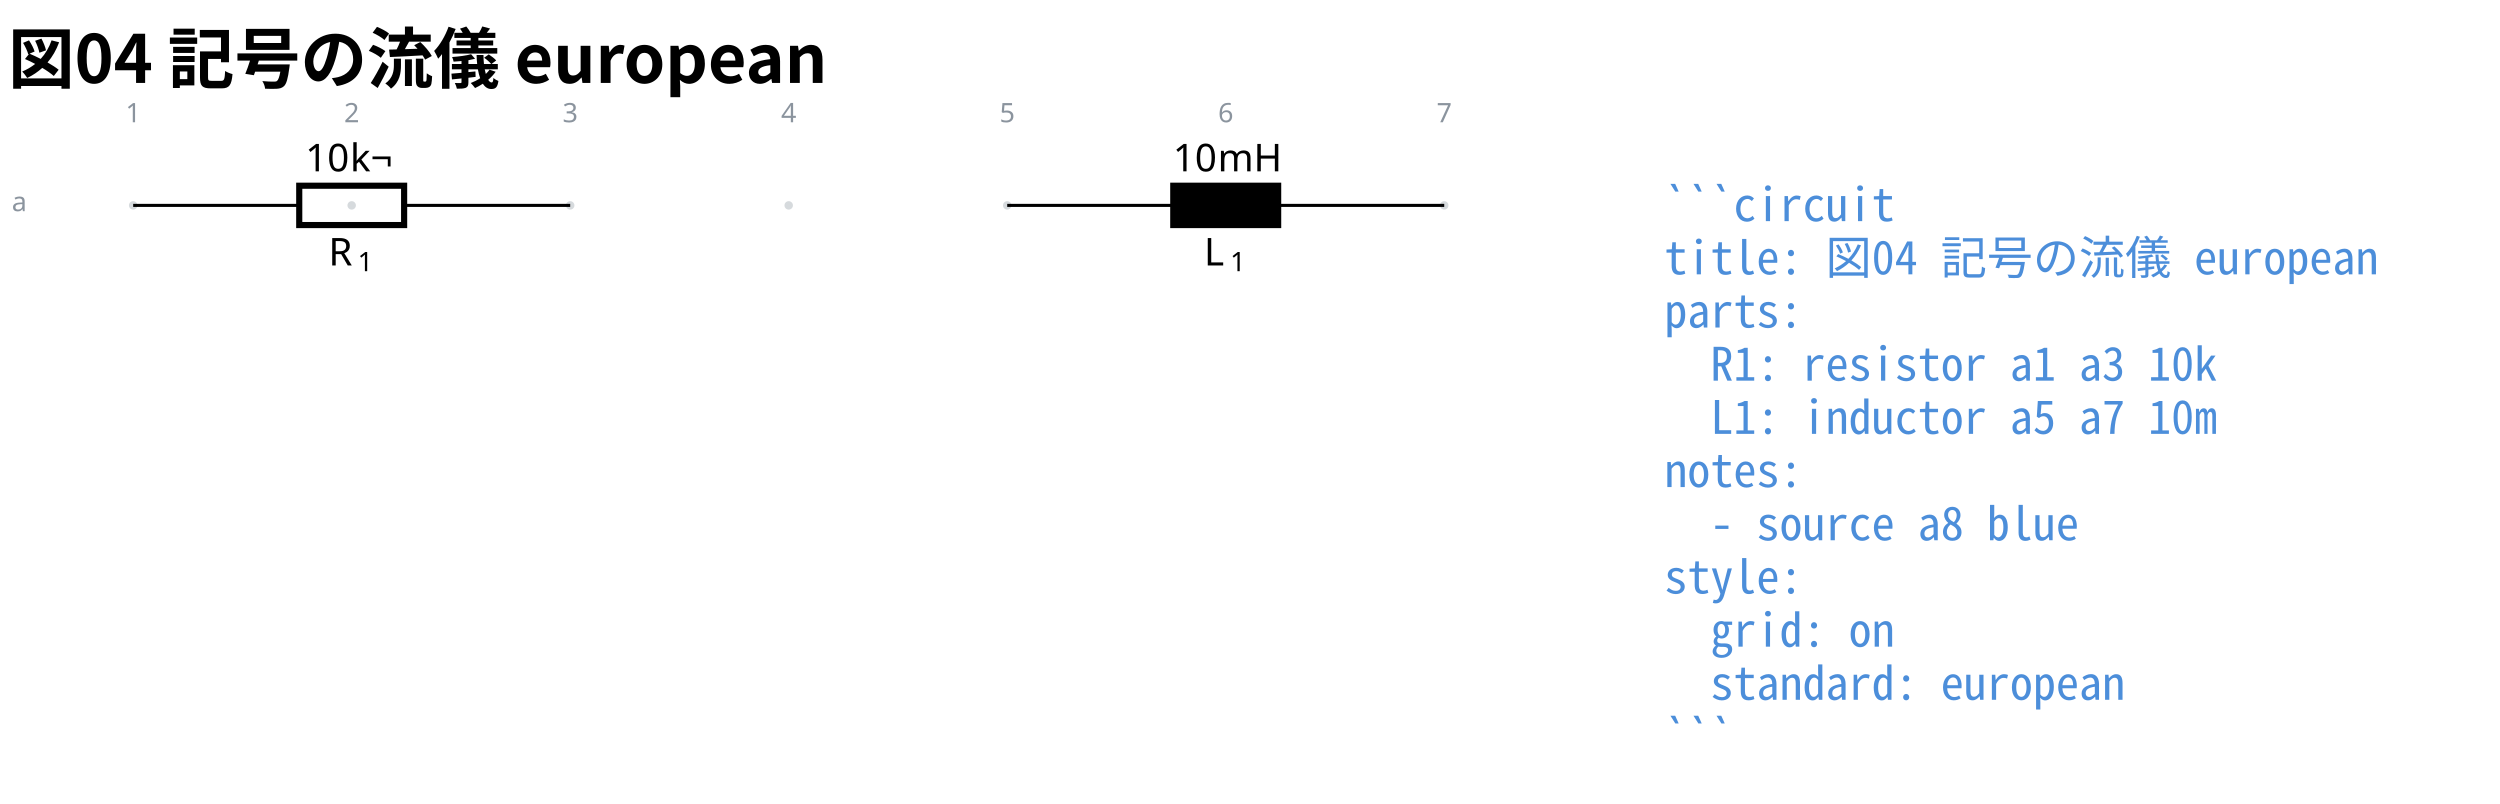
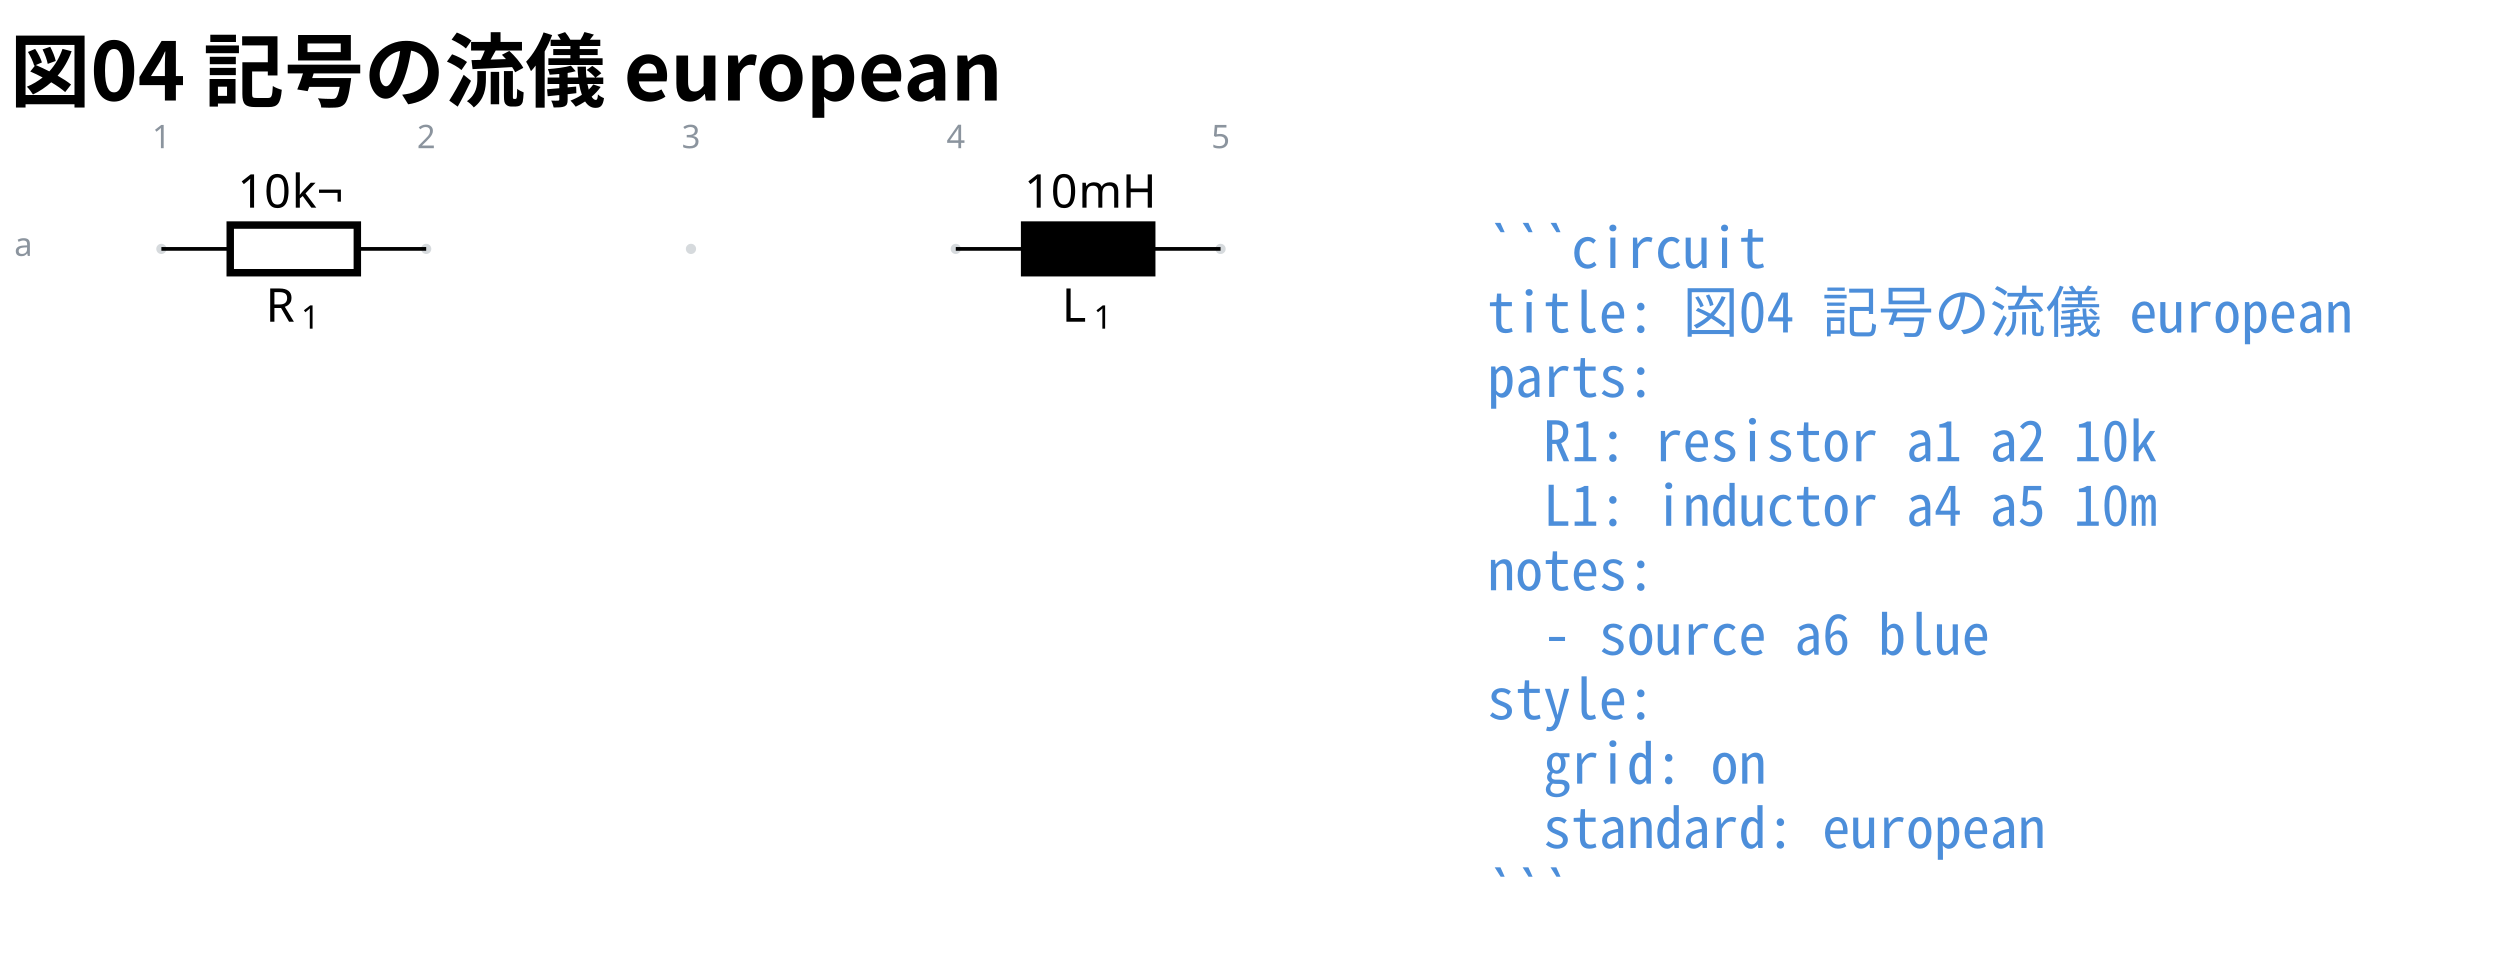
- <svg xmlns="http://www.w3.org/2000/svg" data-circuit-fence="0.1.0" fill="currentColor" width="868.091" height="278.852" viewBox="-72 -72 651.068 209.139">
+ <svg xmlns="http://www.w3.org/2000/svg" data-circuit-fence="0.1.0" fill="currentColor" width="716.343" height="278.852" viewBox="-72 -72 537.257 209.139">
  <g stroke="currentColor" stroke-miterlimit="10" stroke-width=".8">
-     <path fill="#8b949e" fill-opacity=".35" stroke="none" stroke-opacity=".35" d="M-36.218-18.511a1.1 1.1 0 1 0-2.2 0 1.1 1.1 0 0 0 2.2 0M20.688-18.511a1.1 1.1 0 1 0-2.2 0 1.1 1.1 0 0 0 2.2 0M77.593-18.511a1.1 1.1 0 1 0-2.2 0 1.1 1.1 0 0 0 2.2 0M134.499-18.511a1.1 1.1 0 1 0-2.2 0 1.1 1.1 0 0 0 2.2 0M191.404-18.511a1.1 1.1 0 1 0-2.2 0 1.1 1.1 0 0 0 2.2 0M248.31-18.511a1.1 1.1 0 1 0-2.2 0 1.1 1.1 0 0 0 2.2 0M305.215-18.511a1.1 1.1 0 1 0-2.2 0 1.1 1.1 0 0 0 2.2 0m-1.1 0" />
+     <path fill="#8b949e" fill-opacity=".35" stroke="none" stroke-opacity=".35" d="M-36.218-18.511a1.1 1.1 0 1 0-2.2 0 1.1 1.1 0 0 0 2.2 0M20.688-18.511a1.1 1.1 0 1 0-2.2 0 1.1 1.1 0 0 0 2.2 0M77.593-18.511a1.1 1.1 0 1 0-2.2 0 1.1 1.1 0 0 0 2.2 0M134.499-18.511a1.1 1.1 0 1 0-2.2 0 1.1 1.1 0 0 0 2.2 0M191.404-18.511a1.1 1.1 0 1 0-2.2 0 1.1 1.1 0 0 0 2.2 0m-1.1 0" />
    <g fill="#8b949e" stroke="#8b949e">
      <text x="-37.318" y="-18.511" fill="#8b949e" stroke="none" font-family="cmr7" font-size="7" transform="translate(-1.993 -21.645)">1</text>
    </g>
    <g fill="#8b949e" stroke="#8b949e">
      <text x="-37.318" y="-18.511" fill="#8b949e" stroke="none" font-family="cmr7" font-size="7" transform="translate(54.912 -21.645)">2</text>
    </g>
    <g fill="#8b949e" stroke="#8b949e">
      <text x="-37.318" y="-18.511" fill="#8b949e" stroke="none" font-family="cmr7" font-size="7" transform="translate(111.818 -21.645)">3</text>
    </g>
    <g fill="#8b949e" stroke="#8b949e">
      <text x="-37.318" y="-18.511" fill="#8b949e" stroke="none" font-family="cmr7" font-size="7" transform="translate(168.723 -21.645)">4</text>
    </g>
    <g fill="#8b949e" stroke="#8b949e">
      <text x="-37.318" y="-18.511" fill="#8b949e" stroke="none" font-family="cmr7" font-size="7" transform="translate(225.629 -21.645)">5</text>
    </g>
    <g fill="#8b949e" stroke="#8b949e">
-       <text x="-37.318" y="-18.511" fill="#8b949e" stroke="none" font-family="cmr7" font-size="7" transform="translate(282.534 -21.645)">6</text>
-     </g>
-     <g fill="#8b949e" stroke="#8b949e">
-       <text x="-37.318" y="-18.511" fill="#8b949e" stroke="none" font-family="cmr7" font-size="7" transform="translate(339.44 -21.645)">7</text>
-     </g>
-     <g fill="#8b949e" stroke="#8b949e">
      <text x="-37.318" y="-18.511" fill="#8b949e" stroke="none" font-family="cmr7" font-size="7" transform="translate(-31.62 1.507)">a</text>
    </g>
-     <path fill="none" d="M-37.318-18.511h.4m-.4 0H5.93m27.315 0h43.248m-.4 0h.4" />
+     <path fill="none" d="M-37.318-18.511h.4m-.4 0h14.796m27.314 0h14.796m-.4 0h.4" />
    <g stroke-width="1.6">
-       <path fill="none" d="M5.93-23.633h27.315v10.243H5.93Z" />
+       <path fill="none" d="M-22.522-23.633H4.792v10.243h-27.314Z" />
    </g>
    <g stroke="none">
-       <text x="-37.318" y="-18.511" font-family="cmmi10" font-size="10" transform="translate(50.866 15.648)">R</text>
-       <text x="-29.725" y="-17.011" font-family="cmr7" font-size="7" transform="translate(50.866 15.648)">1</text>
+       <text x="-37.318" y="-18.511" font-family="cmmi10" font-size="10" transform="translate(22.413 15.648)">R</text>
+       <text x="-29.725" y="-17.011" font-family="cmr7" font-size="7" transform="translate(22.413 15.648)">1</text>
    </g>
    <g stroke="none" font-family="cmr10" font-size="10">
-       <text x="-37.318" y="-18.511" transform="translate(44.822 -8.863)">10</text>
-       <text x="-25.651" y="-18.511" transform="translate(44.822 -8.863)">k¬</text>
+       <text x="-37.318" y="-18.511" transform="translate(16.37 -8.863)">10</text>
+       <text x="-25.651" y="-18.511" transform="translate(16.37 -8.863)">k¬</text>
    </g>
-     <path fill="none" d="M190.304-18.511h.4m-.4 0h43.248m27.315 0h43.248m-.4 0h.4" />
+     <path fill="none" d="M133.399-18.511h.4m-.4 0h14.795m27.315 0h14.795m-.4 0h.4" />
    <g stroke-width="1.6">
-       <path d="M233.552-23.633h27.315v10.243h-27.315Z" />
+       <path d="M148.194-23.633h27.315v10.243h-27.315Z" />
    </g>
    <g stroke="none">
-       <text x="-37.318" y="-18.511" font-family="cmmi10" font-size="10" transform="translate(278.882 15.648)">L</text>
-       <text x="-30.512" y="-17.011" font-family="cmr7" font-size="7" transform="translate(278.882 15.648)">1</text>
+       <text x="-37.318" y="-18.511" font-family="cmmi10" font-size="10" transform="translate(193.523 15.648)">L</text>
+       <text x="-30.512" y="-17.011" font-family="cmr7" font-size="7" transform="translate(193.523 15.648)">1</text>
    </g>
    <g stroke="none" font-family="cmr10" font-size="10">
-       <text x="-37.318" y="-18.511" transform="translate(270.777 -8.863)">10</text>
-       <text x="-25.651" y="-18.511" transform="translate(270.777 -8.863)">mH</text>
+       <text x="-37.318" y="-18.511" transform="translate(185.42 -8.863)">10</text>
+       <text x="-25.651" y="-18.511" transform="translate(185.42 -8.863)">mH</text>
    </g>
    <g>
-       <text x="-37.318" y="-18.511" fill="#4c8eda" stroke="none" font-family="'Noto Sans Mono CJK JP',ui-monospace,'SFMono-Regular',Consolas,'Liberation Mono',monospace" font-size="12" transform="translate(398.738 4.1)" xml:space="preserve">```circuit</text>
+       <text x="-37.318" y="-18.511" fill="#4c8eda" stroke="none" font-family="'Noto Sans Mono CJK JP',ui-monospace,'SFMono-Regular',Consolas,'Liberation Mono',monospace" font-size="12" transform="translate(284.927 4.1)" xml:space="preserve">```circuit</text>
    </g>
    <g>
-       <text x="-37.318" y="-18.511" fill="#4c8eda" stroke="none" font-family="'Noto Sans Mono CJK JP',ui-monospace,'SFMono-Regular',Consolas,'Liberation Mono',monospace" font-size="12" transform="translate(398.738 17.956)" xml:space="preserve">title: 図04 記号の流儀 european</text>
+       <text x="-37.318" y="-18.511" fill="#4c8eda" stroke="none" font-family="'Noto Sans Mono CJK JP',ui-monospace,'SFMono-Regular',Consolas,'Liberation Mono',monospace" font-size="12" transform="translate(284.927 17.956)" xml:space="preserve">title: 図04 記号の流儀 european</text>
    </g>
    <g>
-       <text x="-37.318" y="-18.511" fill="#4c8eda" stroke="none" font-family="'Noto Sans Mono CJK JP',ui-monospace,'SFMono-Regular',Consolas,'Liberation Mono',monospace" font-size="12" transform="translate(398.738 31.813)" xml:space="preserve">parts:</text>
+       <text x="-37.318" y="-18.511" fill="#4c8eda" stroke="none" font-family="'Noto Sans Mono CJK JP',ui-monospace,'SFMono-Regular',Consolas,'Liberation Mono',monospace" font-size="12" transform="translate(284.927 31.813)" xml:space="preserve">parts:</text>
    </g>
    <g>
-       <text x="-37.318" y="-18.511" fill="#4c8eda" stroke="none" font-family="'Noto Sans Mono CJK JP',ui-monospace,'SFMono-Regular',Consolas,'Liberation Mono',monospace" font-size="12" transform="translate(398.738 45.641)" xml:space="preserve">  R1: resistor a1 a3 10k</text>
+       <text x="-37.318" y="-18.511" fill="#4c8eda" stroke="none" font-family="'Noto Sans Mono CJK JP',ui-monospace,'SFMono-Regular',Consolas,'Liberation Mono',monospace" font-size="12" transform="translate(284.927 45.641)" xml:space="preserve">  R1: resistor a1 a2 10k</text>
    </g>
    <g>
-       <text x="-37.318" y="-18.511" fill="#4c8eda" stroke="none" font-family="'Noto Sans Mono CJK JP',ui-monospace,'SFMono-Regular',Consolas,'Liberation Mono',monospace" font-size="12" transform="translate(398.738 59.498)" xml:space="preserve">  L1: inductor a5 a7 10m</text>
+       <text x="-37.318" y="-18.511" fill="#4c8eda" stroke="none" font-family="'Noto Sans Mono CJK JP',ui-monospace,'SFMono-Regular',Consolas,'Liberation Mono',monospace" font-size="12" transform="translate(284.927 59.498)" xml:space="preserve">  L1: inductor a4 a5 10m</text>
    </g>
    <g>
-       <text x="-37.318" y="-18.511" fill="#4c8eda" stroke="none" font-family="'Noto Sans Mono CJK JP',ui-monospace,'SFMono-Regular',Consolas,'Liberation Mono',monospace" font-size="12" transform="translate(398.738 73.354)" xml:space="preserve">notes:</text>
+       <text x="-37.318" y="-18.511" fill="#4c8eda" stroke="none" font-family="'Noto Sans Mono CJK JP',ui-monospace,'SFMono-Regular',Consolas,'Liberation Mono',monospace" font-size="12" transform="translate(284.927 73.354)" xml:space="preserve">notes:</text>
    </g>
    <g>
-       <text x="-37.318" y="-18.511" fill="#4c8eda" stroke="none" font-family="'Noto Sans Mono CJK JP',ui-monospace,'SFMono-Regular',Consolas,'Liberation Mono',monospace" font-size="12" transform="translate(398.738 87.21)" xml:space="preserve">  - source a8 blue</text>
+       <text x="-37.318" y="-18.511" fill="#4c8eda" stroke="none" font-family="'Noto Sans Mono CJK JP',ui-monospace,'SFMono-Regular',Consolas,'Liberation Mono',monospace" font-size="12" transform="translate(284.927 87.21)" xml:space="preserve">  - source a6 blue</text>
    </g>
    <g>
-       <text x="-37.318" y="-18.511" fill="#4c8eda" stroke="none" font-family="'Noto Sans Mono CJK JP',ui-monospace,'SFMono-Regular',Consolas,'Liberation Mono',monospace" font-size="12" transform="translate(398.738 101.067)" xml:space="preserve">style:</text>
+       <text x="-37.318" y="-18.511" fill="#4c8eda" stroke="none" font-family="'Noto Sans Mono CJK JP',ui-monospace,'SFMono-Regular',Consolas,'Liberation Mono',monospace" font-size="12" transform="translate(284.927 101.067)" xml:space="preserve">style:</text>
    </g>
    <g>
-       <text x="-37.318" y="-18.511" fill="#4c8eda" stroke="none" font-family="'Noto Sans Mono CJK JP',ui-monospace,'SFMono-Regular',Consolas,'Liberation Mono',monospace" font-size="12" transform="translate(398.738 114.924)" xml:space="preserve">  grid: on</text>
+       <text x="-37.318" y="-18.511" fill="#4c8eda" stroke="none" font-family="'Noto Sans Mono CJK JP',ui-monospace,'SFMono-Regular',Consolas,'Liberation Mono',monospace" font-size="12" transform="translate(284.927 114.924)" xml:space="preserve">  grid: on</text>
    </g>
    <g>
-       <text x="-37.318" y="-18.511" fill="#4c8eda" stroke="none" font-family="'Noto Sans Mono CJK JP',ui-monospace,'SFMono-Regular',Consolas,'Liberation Mono',monospace" font-size="12" transform="translate(398.738 128.751)" xml:space="preserve">  standard: european</text>
+       <text x="-37.318" y="-18.511" fill="#4c8eda" stroke="none" font-family="'Noto Sans Mono CJK JP',ui-monospace,'SFMono-Regular',Consolas,'Liberation Mono',monospace" font-size="12" transform="translate(284.927 128.751)" xml:space="preserve">  standard: european</text>
    </g>
    <g>
-       <text x="-37.318" y="-18.511" fill="#4c8eda" stroke="none" font-family="'Noto Sans Mono CJK JP',ui-monospace,'SFMono-Regular',Consolas,'Liberation Mono',monospace" font-size="12" transform="translate(398.738 142.608)" xml:space="preserve">```</text>
+       <text x="-37.318" y="-18.511" fill="#4c8eda" stroke="none" font-family="'Noto Sans Mono CJK JP',ui-monospace,'SFMono-Regular',Consolas,'Liberation Mono',monospace" font-size="12" transform="translate(284.927 142.608)" xml:space="preserve">```</text>
    </g>
    <g>
      <text x="-37.318" y="-18.511" fill="currentColor" stroke="none" font-family="'Noto Sans CJK JP','Noto Sans JP','Hiragino Sans','Yu Gothic',sans-serif" font-size="17.28" transform="translate(-32.552 -31.889)" font-weight="bold">図04 記号の流儀 european</text>
    </g>
  </g>
</svg>
